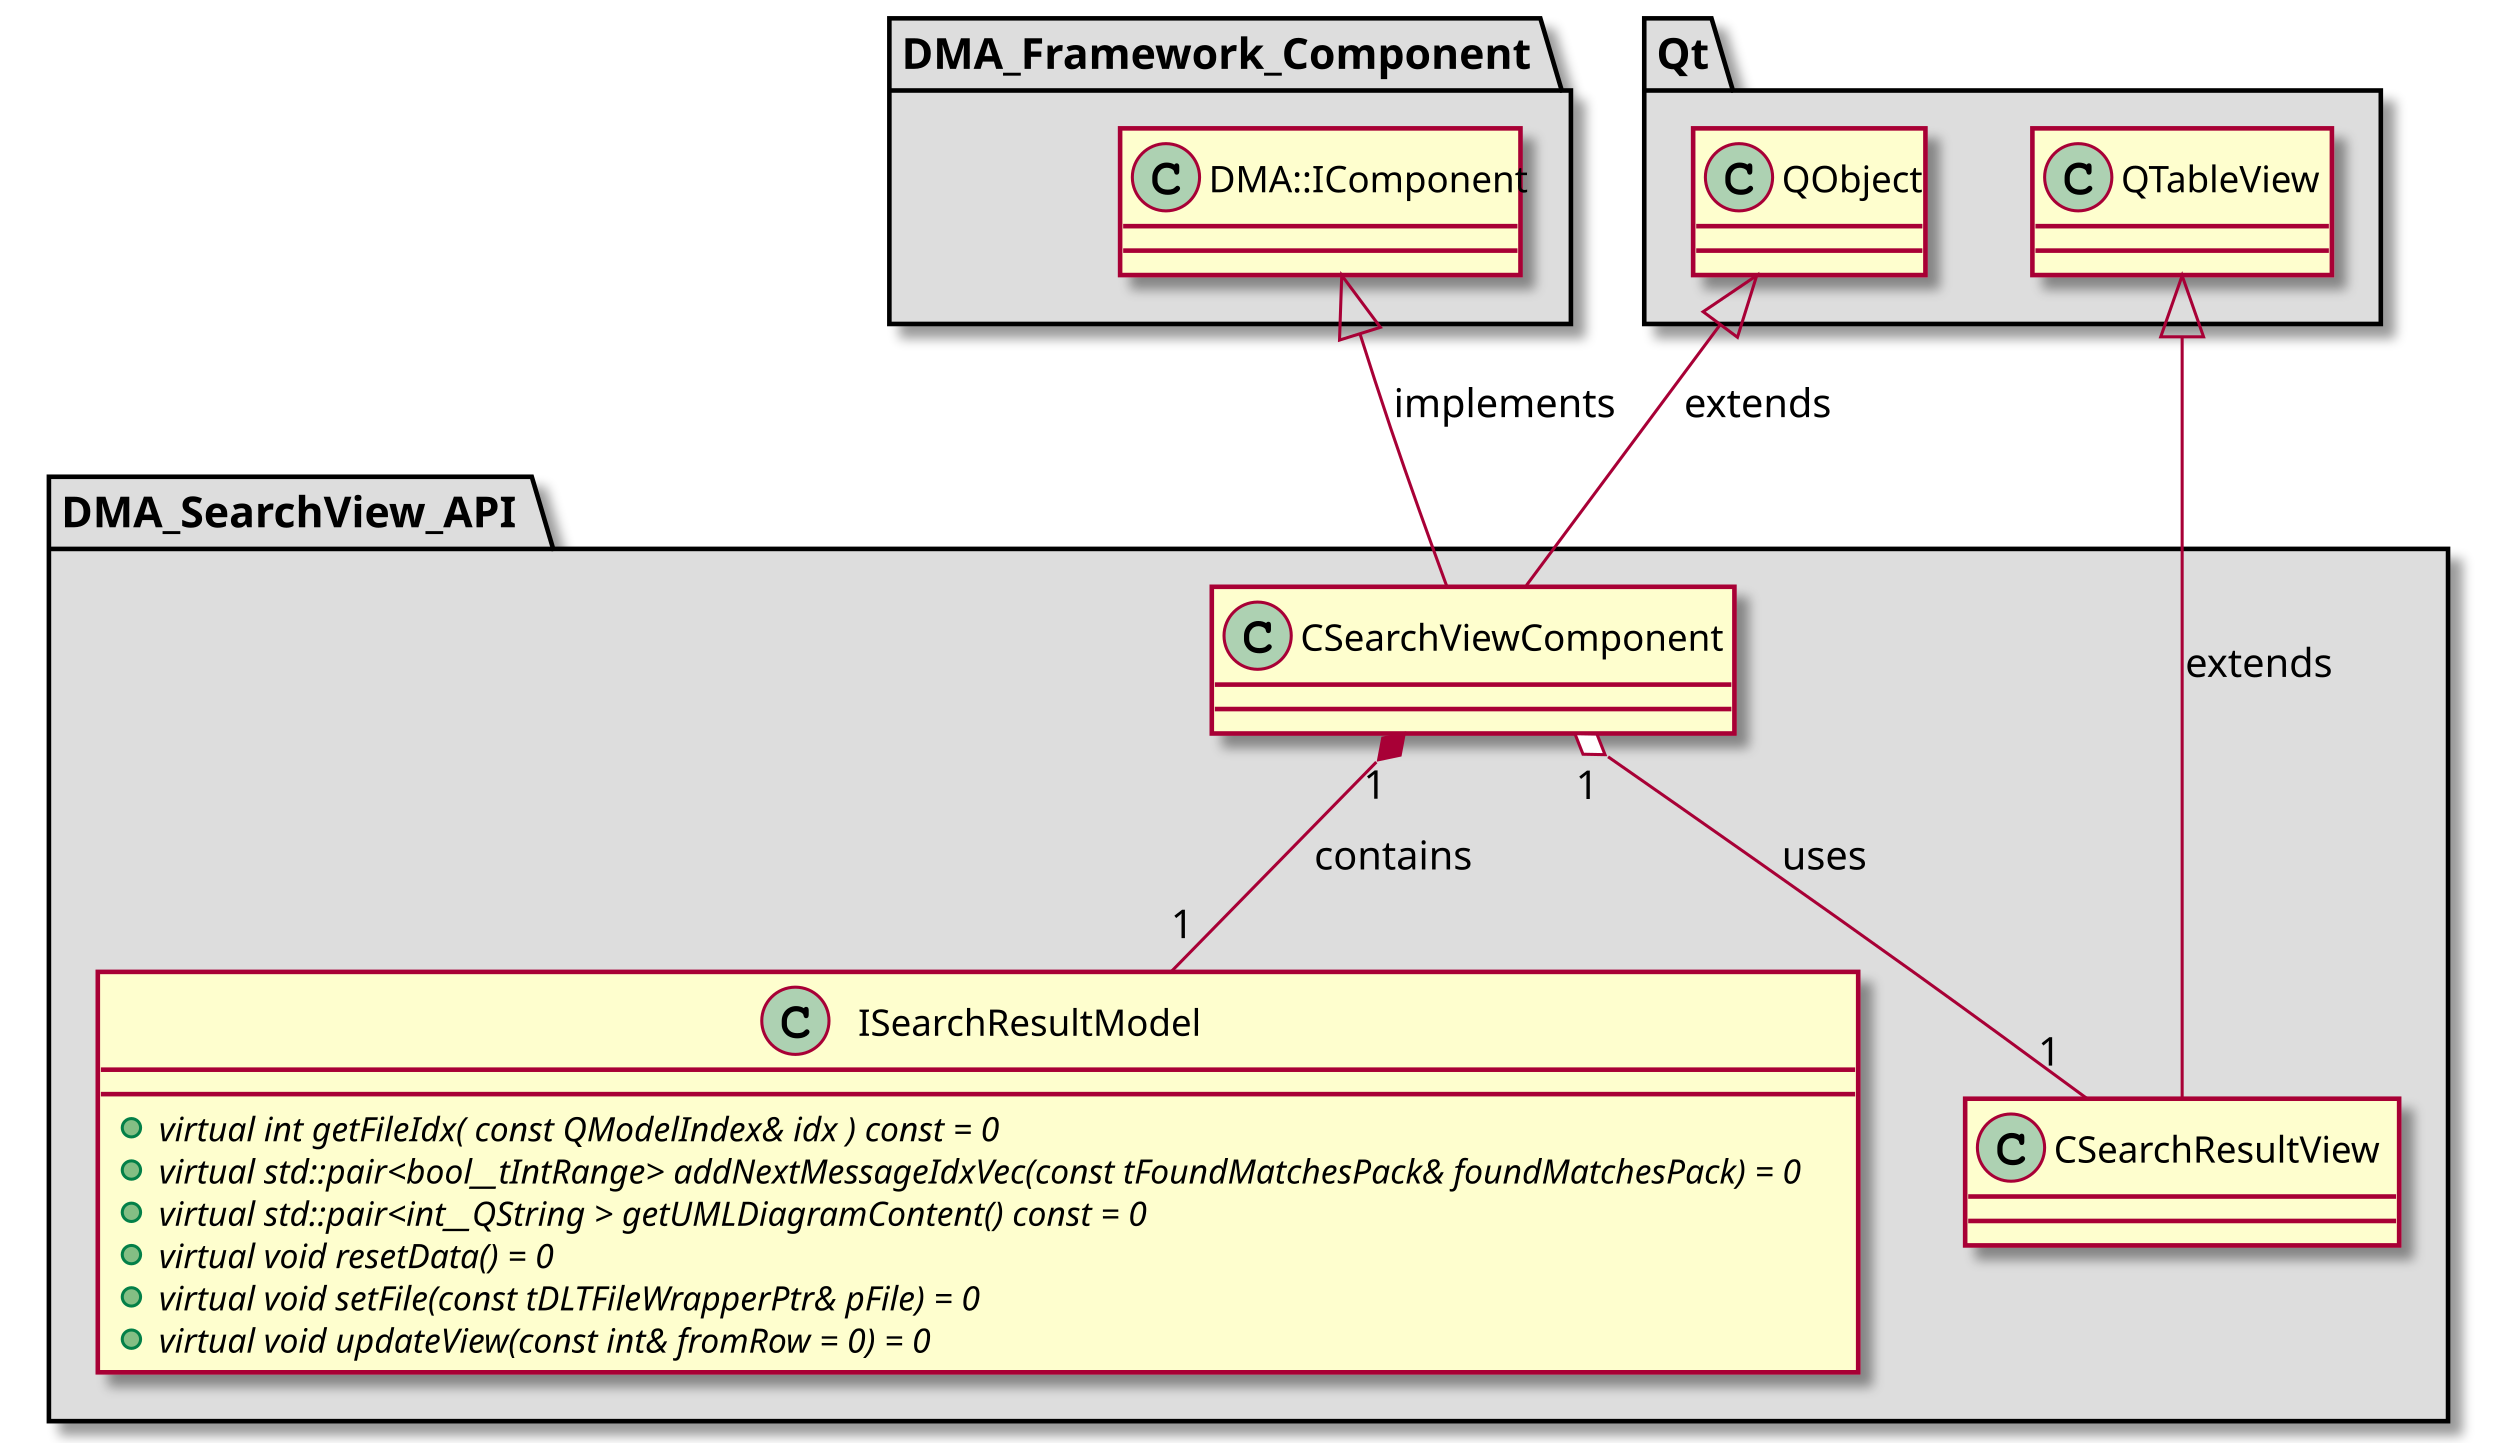
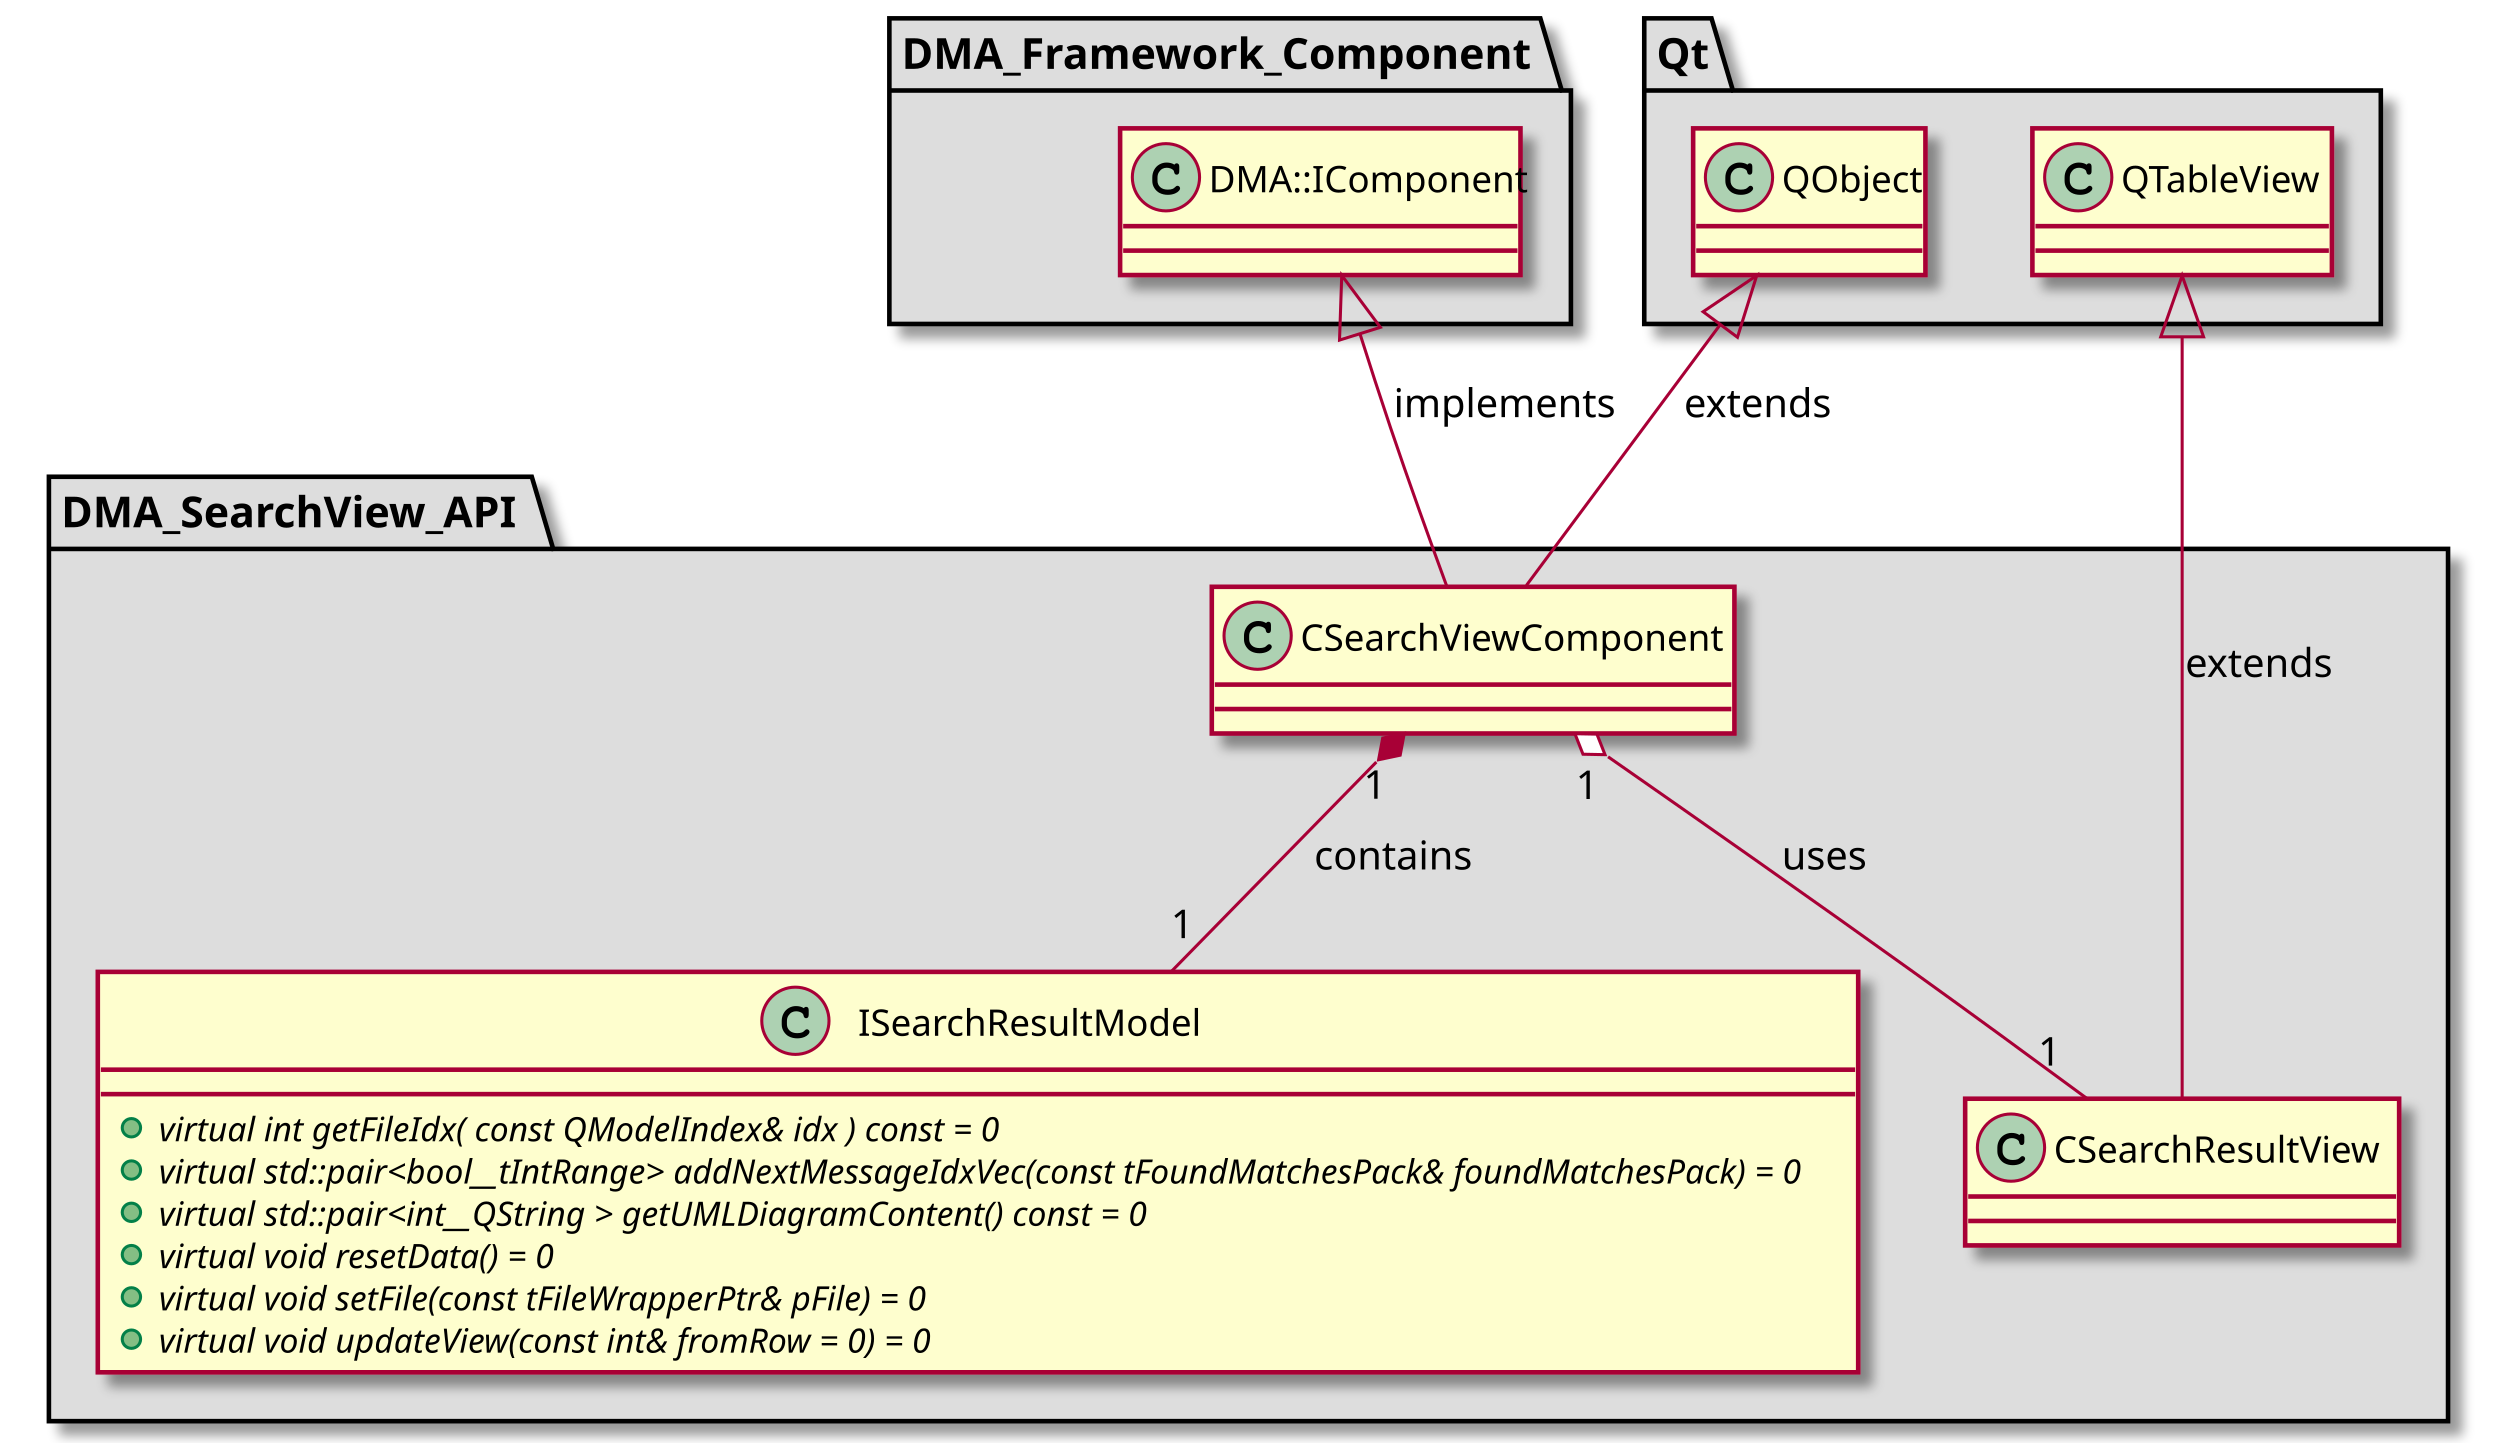
<svg xmlns="http://www.w3.org/2000/svg" contentScriptType="application/ecmascript" contentStyleType="text/css" height="472px" preserveAspectRatio="none" style="width:818px;height:472px;background:#FEFEFE;" version="1.1" viewBox="0 0 818 472" width="818px" zoomAndPan="magnify">
  <defs>
-     <filter height="300%" id="f110l96rxs7wcw" width="300%" x="-1" y="-1">
+     <filter height="300%" id="f1aoierg5h3fva" width="300%" x="-1" y="-1">
      <feGaussianBlur result="blurOut" stdDeviation="2.0" />
      <feColorMatrix in="blurOut" result="blurOut2" type="matrix" values="0 0 0 0 0 0 0 0 0 0 0 0 0 0 0 0 0 0 .4 0" />
      <feOffset dx="4.0" dy="4.0" in="blurOut2" result="blurOut3" />
      <feBlend in="SourceGraphic" in2="blurOut3" mode="normal" />
    </filter>
  </defs>
  <g>
-     <polygon fill="#DDDDDD" filter="url(#f110l96rxs7wcw)" points="291,6,504,6,511,29.609,514,29.609,514,106,291,106,291,6" style="stroke:#000000;stroke-width:1.5;" />
+     <polygon fill="#DDDDDD" filter="url(#f1aoierg5h3fva)" points="291,6,504,6,511,29.609,514,29.609,514,106,291,106,291,6" style="stroke:#000000;stroke-width:1.5;" />
    <line style="stroke:#000000;stroke-width:1.5;" x1="291" x2="511" y1="29.609" y2="29.609" />
    <text fill="#000000" font-family="sans-serif" font-size="14" font-weight="bold" lengthAdjust="spacingAndGlyphs" textLength="207" x="295" y="22.533">DMA_Framework_Component</text>
-     <polygon fill="#DDDDDD" filter="url(#f110l96rxs7wcw)" points="16,156,174,156,181,179.609,801,179.609,801,465,16,465,16,156" style="stroke:#000000;stroke-width:1.5;" />
+     <polygon fill="#DDDDDD" filter="url(#f1aoierg5h3fva)" points="16,156,174,156,181,179.609,801,179.609,801,465,16,465,16,156" style="stroke:#000000;stroke-width:1.5;" />
    <line style="stroke:#000000;stroke-width:1.5;" x1="16" x2="181" y1="179.609" y2="179.609" />
    <text fill="#000000" font-family="sans-serif" font-size="14" font-weight="bold" lengthAdjust="spacingAndGlyphs" textLength="152" x="20" y="172.533">DMA_SearchView_API</text>
-     <polygon fill="#DDDDDD" filter="url(#f110l96rxs7wcw)" points="538,6,560,6,567,29.609,779,29.609,779,106,538,106,538,6" style="stroke:#000000;stroke-width:1.5;" />
+     <polygon fill="#DDDDDD" filter="url(#f1aoierg5h3fva)" points="538,6,560,6,567,29.609,779,29.609,779,106,538,106,538,6" style="stroke:#000000;stroke-width:1.5;" />
    <line style="stroke:#000000;stroke-width:1.5;" x1="538" x2="567" y1="29.609" y2="29.609" />
    <text fill="#000000" font-family="sans-serif" font-size="14" font-weight="bold" lengthAdjust="spacingAndGlyphs" textLength="16" x="542" y="22.533">Qt</text>
-     <rect codeLine="8" fill="#FEFECE" filter="url(#f110l96rxs7wcw)" height="48" id="DMA::IComponent" style="stroke:#A80036;stroke-width:1.5;" width="131" x="366.5" y="42" />
+     <rect codeLine="8" fill="#FEFECE" filter="url(#f1aoierg5h3fva)" height="48" id="DMA::IComponent" style="stroke:#A80036;stroke-width:1.5;" width="131" x="366.5" y="42" />
    <ellipse cx="381.5" cy="58" fill="#ADD1B2" rx="11" ry="11" style="stroke:#A80036;stroke-width:1.0;" />
    <path d="M384.266,53.875 Q384.422,53.656 384.609,53.547 Q384.797,53.438 385.016,53.438 Q385.391,53.438 385.625,53.695 Q385.859,53.953 385.859,54.562 L385.859,56.016 Q385.859,56.625 385.625,56.891 Q385.391,57.156 385.016,57.156 Q384.672,57.156 384.469,56.953 Q384.266,56.766 384.156,56.25 Q384.109,55.891 383.922,55.703 Q383.594,55.328 382.984,55.109 Q382.375,54.891 381.75,54.891 Q380.984,54.891 380.352,55.219 Q379.719,55.547 379.227,56.297 Q378.734,57.047 378.734,58.078 L378.734,59.172 Q378.734,60.406 379.625,61.227 Q380.516,62.047 382.109,62.047 Q383.047,62.047 383.703,61.797 Q384.094,61.641 384.516,61.203 Q384.781,60.938 384.93,60.859 Q385.078,60.781 385.281,60.781 Q385.609,60.781 385.867,61.039 Q386.125,61.297 386.125,61.641 Q386.125,61.984 385.781,62.391 Q385.281,62.969 384.484,63.297 Q383.406,63.75 382.109,63.75 Q380.594,63.75 379.391,63.125 Q378.406,62.625 377.719,61.555 Q377.031,60.484 377.031,59.203 L377.031,58.047 Q377.031,56.719 377.648,55.57 Q378.266,54.422 379.359,53.805 Q380.453,53.188 381.688,53.188 Q382.422,53.188 383.07,53.352 Q383.719,53.516 384.266,53.875 Z " fill="#000000" />
    <text fill="#000000" font-family="sans-serif" font-size="12" lengthAdjust="spacingAndGlyphs" textLength="99" x="395.5" y="62.91">DMA::IComponent</text>
    <line style="stroke:#A80036;stroke-width:1.5;" x1="367.5" x2="496.5" y1="74" y2="74" />
    <line style="stroke:#A80036;stroke-width:1.5;" x1="367.5" x2="496.5" y1="82" y2="82" />
-     <rect codeLine="17" fill="#FEFECE" filter="url(#f110l96rxs7wcw)" height="48" id="CSearchResultView" style="stroke:#A80036;stroke-width:1.5;" width="142" x="643" y="359.5" />
+     <rect codeLine="17" fill="#FEFECE" filter="url(#f1aoierg5h3fva)" height="48" id="CSearchResultView" style="stroke:#A80036;stroke-width:1.5;" width="142" x="643" y="359.5" />
    <ellipse cx="658" cy="375.5" fill="#ADD1B2" rx="11" ry="11" style="stroke:#A80036;stroke-width:1.0;" />
    <path d="M660.766,371.375 Q660.922,371.156 661.109,371.047 Q661.297,370.938 661.516,370.938 Q661.891,370.938 662.125,371.195 Q662.359,371.453 662.359,372.062 L662.359,373.516 Q662.359,374.125 662.125,374.391 Q661.891,374.656 661.516,374.656 Q661.172,374.656 660.969,374.453 Q660.766,374.266 660.656,373.75 Q660.609,373.391 660.422,373.203 Q660.094,372.828 659.484,372.609 Q658.875,372.391 658.25,372.391 Q657.484,372.391 656.852,372.719 Q656.219,373.047 655.727,373.797 Q655.234,374.547 655.234,375.578 L655.234,376.672 Q655.234,377.906 656.125,378.727 Q657.016,379.547 658.609,379.547 Q659.547,379.547 660.203,379.297 Q660.594,379.141 661.016,378.703 Q661.281,378.438 661.43,378.359 Q661.578,378.281 661.781,378.281 Q662.109,378.281 662.367,378.539 Q662.625,378.797 662.625,379.141 Q662.625,379.484 662.281,379.891 Q661.781,380.469 660.984,380.797 Q659.906,381.25 658.609,381.25 Q657.094,381.25 655.891,380.625 Q654.906,380.125 654.219,379.055 Q653.531,377.984 653.531,376.703 L653.531,375.547 Q653.531,374.219 654.148,373.07 Q654.766,371.922 655.859,371.305 Q656.953,370.688 658.188,370.688 Q658.922,370.688 659.57,370.852 Q660.219,371.016 660.766,371.375 Z " fill="#000000" />
    <text fill="#000000" font-family="sans-serif" font-size="12" lengthAdjust="spacingAndGlyphs" textLength="110" x="672" y="380.41">CSearchResultView</text>
    <line style="stroke:#A80036;stroke-width:1.5;" x1="644" x2="784" y1="391.5" y2="391.5" />
    <line style="stroke:#A80036;stroke-width:1.5;" x1="644" x2="784" y1="399.5" y2="399.5" />
-     <rect codeLine="21" fill="#FEFECE" filter="url(#f110l96rxs7wcw)" height="48" id="CSearchViewComponent" style="stroke:#A80036;stroke-width:1.5;" width="171" x="396.5" y="192" />
+     <rect codeLine="21" fill="#FEFECE" filter="url(#f1aoierg5h3fva)" height="48" id="CSearchViewComponent" style="stroke:#A80036;stroke-width:1.5;" width="171" x="396.5" y="192" />
    <ellipse cx="411.5" cy="208" fill="#ADD1B2" rx="11" ry="11" style="stroke:#A80036;stroke-width:1.0;" />
    <path d="M414.266,203.875 Q414.422,203.656 414.609,203.547 Q414.797,203.438 415.016,203.438 Q415.391,203.438 415.625,203.695 Q415.859,203.953 415.859,204.562 L415.859,206.016 Q415.859,206.625 415.625,206.891 Q415.391,207.156 415.016,207.156 Q414.672,207.156 414.469,206.953 Q414.266,206.766 414.156,206.25 Q414.109,205.891 413.922,205.703 Q413.594,205.328 412.984,205.109 Q412.375,204.891 411.75,204.891 Q410.984,204.891 410.352,205.219 Q409.719,205.547 409.227,206.297 Q408.734,207.047 408.734,208.078 L408.734,209.172 Q408.734,210.406 409.625,211.227 Q410.516,212.047 412.109,212.047 Q413.047,212.047 413.703,211.797 Q414.094,211.641 414.516,211.203 Q414.781,210.938 414.93,210.859 Q415.078,210.781 415.281,210.781 Q415.609,210.781 415.867,211.039 Q416.125,211.297 416.125,211.641 Q416.125,211.984 415.781,212.391 Q415.281,212.969 414.484,213.297 Q413.406,213.75 412.109,213.75 Q410.594,213.75 409.391,213.125 Q408.406,212.625 407.719,211.555 Q407.031,210.484 407.031,209.203 L407.031,208.047 Q407.031,206.719 407.648,205.57 Q408.266,204.422 409.359,203.805 Q410.453,203.188 411.688,203.188 Q412.422,203.188 413.07,203.352 Q413.719,203.516 414.266,203.875 Z " fill="#000000" />
    <text fill="#000000" font-family="sans-serif" font-size="12" lengthAdjust="spacingAndGlyphs" textLength="139" x="425.5" y="212.91">CSearchViewComponent</text>
    <line style="stroke:#A80036;stroke-width:1.5;" x1="397.5" x2="566.5" y1="224" y2="224" />
    <line style="stroke:#A80036;stroke-width:1.5;" x1="397.5" x2="566.5" y1="232" y2="232" />
-     <rect codeLine="25" fill="#FEFECE" filter="url(#f110l96rxs7wcw)" height="131.016" id="ISearchResultModel" style="stroke:#A80036;stroke-width:1.5;" width="576" x="32" y="318" />
+     <rect codeLine="25" fill="#FEFECE" filter="url(#f1aoierg5h3fva)" height="131.016" id="ISearchResultModel" style="stroke:#A80036;stroke-width:1.5;" width="576" x="32" y="318" />
    <ellipse cx="260.25" cy="334" fill="#ADD1B2" rx="11" ry="11" style="stroke:#A80036;stroke-width:1.0;" />
    <path d="M263.016,329.875 Q263.172,329.656 263.359,329.547 Q263.547,329.438 263.766,329.438 Q264.141,329.438 264.375,329.695 Q264.609,329.953 264.609,330.562 L264.609,332.016 Q264.609,332.625 264.375,332.891 Q264.141,333.156 263.766,333.156 Q263.422,333.156 263.219,332.953 Q263.016,332.766 262.906,332.25 Q262.859,331.891 262.672,331.703 Q262.344,331.328 261.734,331.109 Q261.125,330.891 260.5,330.891 Q259.734,330.891 259.102,331.219 Q258.469,331.547 257.977,332.297 Q257.484,333.047 257.484,334.078 L257.484,335.172 Q257.484,336.406 258.375,337.227 Q259.266,338.047 260.859,338.047 Q261.797,338.047 262.453,337.797 Q262.844,337.641 263.266,337.203 Q263.531,336.938 263.68,336.859 Q263.828,336.781 264.031,336.781 Q264.359,336.781 264.617,337.039 Q264.875,337.297 264.875,337.641 Q264.875,337.984 264.531,338.391 Q264.031,338.969 263.234,339.297 Q262.156,339.75 260.859,339.75 Q259.344,339.75 258.141,339.125 Q257.156,338.625 256.469,337.555 Q255.781,336.484 255.781,335.203 L255.781,334.047 Q255.781,332.719 256.398,331.57 Q257.016,330.422 258.109,329.805 Q259.203,329.188 260.438,329.188 Q261.172,329.188 261.82,329.352 Q262.469,329.516 263.016,329.875 Z " fill="#000000" />
    <text fill="#000000" font-family="sans-serif" font-size="12" lengthAdjust="spacingAndGlyphs" textLength="111" x="280.75" y="338.91">ISearchResultModel</text>
    <line style="stroke:#A80036;stroke-width:1.5;" x1="33" x2="607" y1="350" y2="350" />
    <line style="stroke:#A80036;stroke-width:1.5;" x1="33" x2="607" y1="358" y2="358" />
    <ellipse cx="43" cy="369" fill="#84BE84" rx="3" ry="3" style="stroke:#038048;stroke-width:1.0;" />
    <text fill="#000000" font-family="sans-serif" font-size="11" font-style="italic" lengthAdjust="spacingAndGlyphs" textLength="280" x="52" y="373.419">virtual int getFileIdx( const QModelIndex&amp; idx ) const = 0</text>
    <ellipse cx="43" cy="382.836" fill="#84BE84" rx="3" ry="3" style="stroke:#038048;stroke-width:1.0;" />
    <text fill="#000000" font-family="sans-serif" font-size="11" font-style="italic" lengthAdjust="spacingAndGlyphs" textLength="550" x="52" y="387.255">virtual std::pair&lt;bool__tIntRange&gt; addNextMessageIdxVec(const tFoundMatchesPack&amp; foundMatchesPack) = 0</text>
    <ellipse cx="43" cy="396.672" fill="#84BE84" rx="3" ry="3" style="stroke:#038048;stroke-width:1.0;" />
    <text fill="#000000" font-family="sans-serif" font-size="11" font-style="italic" lengthAdjust="spacingAndGlyphs" textLength="326" x="52" y="401.091">virtual std::pair&lt;int__QString &gt; getUMLDiagramContent() const = 0</text>
    <ellipse cx="43" cy="410.508" fill="#84BE84" rx="3" ry="3" style="stroke:#038048;stroke-width:1.0;" />
    <text fill="#000000" font-family="sans-serif" font-size="11" font-style="italic" lengthAdjust="spacingAndGlyphs" textLength="130" x="52" y="414.927">virtual void resetData() = 0</text>
    <ellipse cx="43" cy="424.344" fill="#84BE84" rx="3" ry="3" style="stroke:#038048;stroke-width:1.0;" />
-     <text fill="#000000" font-family="sans-serif" font-size="11" font-style="italic" lengthAdjust="spacingAndGlyphs" textLength="281" x="52" y="428.763">virtual void setFile(const tDLTFileWrapperPtr&amp; pFile) = 0</text>
+     <text fill="#000000" font-family="sans-serif" font-size="11" font-style="italic" lengthAdjust="spacingAndGlyphs" textLength="260" x="52" y="428.763">virtual void setFile(const tFileWrapperPtr&amp; pFile) = 0</text>
    <ellipse cx="43" cy="438.18" fill="#84BE84" rx="3" ry="3" style="stroke:#038048;stroke-width:1.0;" />
    <text fill="#000000" font-family="sans-serif" font-size="11" font-style="italic" lengthAdjust="spacingAndGlyphs" textLength="251" x="52" y="442.599">virtual void updateView(const int&amp; fromRow = 0) = 0</text>
-     <rect codeLine="40" fill="#FEFECE" filter="url(#f110l96rxs7wcw)" height="48" id="QObject" style="stroke:#A80036;stroke-width:1.5;" width="76" x="554" y="42" />
+     <rect codeLine="40" fill="#FEFECE" filter="url(#f1aoierg5h3fva)" height="48" id="QObject" style="stroke:#A80036;stroke-width:1.5;" width="76" x="554" y="42" />
    <ellipse cx="569" cy="58" fill="#ADD1B2" rx="11" ry="11" style="stroke:#A80036;stroke-width:1.0;" />
    <path d="M571.766,53.875 Q571.922,53.656 572.109,53.547 Q572.297,53.438 572.516,53.438 Q572.891,53.438 573.125,53.695 Q573.359,53.953 573.359,54.562 L573.359,56.016 Q573.359,56.625 573.125,56.891 Q572.891,57.156 572.516,57.156 Q572.172,57.156 571.969,56.953 Q571.766,56.766 571.656,56.25 Q571.609,55.891 571.422,55.703 Q571.094,55.328 570.484,55.109 Q569.875,54.891 569.25,54.891 Q568.484,54.891 567.852,55.219 Q567.219,55.547 566.727,56.297 Q566.234,57.047 566.234,58.078 L566.234,59.172 Q566.234,60.406 567.125,61.227 Q568.016,62.047 569.609,62.047 Q570.547,62.047 571.203,61.797 Q571.594,61.641 572.016,61.203 Q572.281,60.938 572.43,60.859 Q572.578,60.781 572.781,60.781 Q573.109,60.781 573.367,61.039 Q573.625,61.297 573.625,61.641 Q573.625,61.984 573.281,62.391 Q572.781,62.969 571.984,63.297 Q570.906,63.75 569.609,63.75 Q568.094,63.75 566.891,63.125 Q565.906,62.625 565.219,61.555 Q564.531,60.484 564.531,59.203 L564.531,58.047 Q564.531,56.719 565.148,55.57 Q565.766,54.422 566.859,53.805 Q567.953,53.188 569.188,53.188 Q569.922,53.188 570.57,53.352 Q571.219,53.516 571.766,53.875 Z " fill="#000000" />
    <text fill="#000000" font-family="sans-serif" font-size="12" lengthAdjust="spacingAndGlyphs" textLength="44" x="583" y="62.91">QObject</text>
    <line style="stroke:#A80036;stroke-width:1.5;" x1="555" x2="629" y1="74" y2="74" />
    <line style="stroke:#A80036;stroke-width:1.5;" x1="555" x2="629" y1="82" y2="82" />
-     <rect codeLine="44" fill="#FEFECE" filter="url(#f110l96rxs7wcw)" height="48" id="QTableView" style="stroke:#A80036;stroke-width:1.5;" width="98" x="665" y="42" />
+     <rect codeLine="44" fill="#FEFECE" filter="url(#f1aoierg5h3fva)" height="48" id="QTableView" style="stroke:#A80036;stroke-width:1.5;" width="98" x="665" y="42" />
    <ellipse cx="680" cy="58" fill="#ADD1B2" rx="11" ry="11" style="stroke:#A80036;stroke-width:1.0;" />
    <path d="M682.766,53.875 Q682.922,53.656 683.109,53.547 Q683.297,53.438 683.516,53.438 Q683.891,53.438 684.125,53.695 Q684.359,53.953 684.359,54.562 L684.359,56.016 Q684.359,56.625 684.125,56.891 Q683.891,57.156 683.516,57.156 Q683.172,57.156 682.969,56.953 Q682.766,56.766 682.656,56.25 Q682.609,55.891 682.422,55.703 Q682.094,55.328 681.484,55.109 Q680.875,54.891 680.25,54.891 Q679.484,54.891 678.852,55.219 Q678.219,55.547 677.727,56.297 Q677.234,57.047 677.234,58.078 L677.234,59.172 Q677.234,60.406 678.125,61.227 Q679.016,62.047 680.609,62.047 Q681.547,62.047 682.203,61.797 Q682.594,61.641 683.016,61.203 Q683.281,60.938 683.43,60.859 Q683.578,60.781 683.781,60.781 Q684.109,60.781 684.367,61.039 Q684.625,61.297 684.625,61.641 Q684.625,61.984 684.281,62.391 Q683.781,62.969 682.984,63.297 Q681.906,63.75 680.609,63.75 Q679.094,63.75 677.891,63.125 Q676.906,62.625 676.219,61.555 Q675.531,60.484 675.531,59.203 L675.531,58.047 Q675.531,56.719 676.148,55.57 Q676.766,54.422 677.859,53.805 Q678.953,53.188 680.188,53.188 Q680.922,53.188 681.57,53.352 Q682.219,53.516 682.766,53.875 Z " fill="#000000" />
    <text fill="#000000" font-family="sans-serif" font-size="12" lengthAdjust="spacingAndGlyphs" textLength="66" x="694" y="62.91">QTableView</text>
    <line style="stroke:#A80036;stroke-width:1.5;" x1="666" x2="762" y1="74" y2="74" />
    <line style="stroke:#A80036;stroke-width:1.5;" x1="666" x2="762" y1="82" y2="82" />
    <path codeLine="51" d="M714,110.247 C714,177.962 714,306.7 714,359.267 " fill="none" id="QTableView-backto-CSearchResultView" style="stroke:#A80036;stroke-width:1.0;" />
    <polygon fill="none" points="707,110.2,714,90.199,721,110.199,707,110.2" style="stroke:#A80036;stroke-width:1.0;" />
    <text fill="#000000" font-family="sans-serif" font-size="13" lengthAdjust="spacingAndGlyphs" textLength="46" x="715" y="221.495">extends</text>
    <path codeLine="52" d="M445.044,109.411 C448.224,119.464 451.671,130.132 455,140 C460.884,157.44 467.942,177.002 473.366,191.774 " fill="none" id="DMA::IComponent-backto-CSearchViewComponent" style="stroke:#A80036;stroke-width:1.0;" />
    <polygon fill="none" points="438.291,111.269,439.015,90.092,451.656,107.098,438.291,111.269" style="stroke:#A80036;stroke-width:1.0;" />
    <text fill="#000000" font-family="sans-serif" font-size="13" lengthAdjust="spacingAndGlyphs" textLength="67" x="456" y="136.495">implements</text>
    <path codeLine="53" d="M562.861,106.205 C542.667,133.375 516.451,168.648 499.43,191.549 " fill="none" id="QObject-backto-CSearchViewComponent" style="stroke:#A80036;stroke-width:1.0;" />
    <polygon fill="none" points="557.264,102.001,574.813,90.125,568.5,110.353,557.264,102.001" style="stroke:#A80036;stroke-width:1.0;" />
    <text fill="#000000" font-family="sans-serif" font-size="13" lengthAdjust="spacingAndGlyphs" textLength="46" x="551" y="136.495">extends</text>
    <path codeLine="56" d="M526.165,247.622 C554.745,267.526 592.7,294.122 626,318 C644.934,331.577 665.989,346.997 682.755,359.355 " fill="none" id="CSearchViewComponent-backto-CSearchResultView" style="stroke:#A80036;stroke-width:1.0;" />
    <polygon fill="#FEFEFE" points="515.311,240.072,517.952,246.782,525.162,246.925,522.521,240.215,515.311,240.072" style="stroke:#A80036;stroke-width:1.0;" />
    <text fill="#000000" font-family="sans-serif" font-size="13" lengthAdjust="spacingAndGlyphs" textLength="28" x="583" y="284.495">uses</text>
    <text fill="#000000" font-family="sans-serif" font-size="13" lengthAdjust="spacingAndGlyphs" textLength="7" x="515.577" y="261.428">1</text>
    <text fill="#000000" font-family="sans-serif" font-size="13" lengthAdjust="spacingAndGlyphs" textLength="7" x="666.852" y="348.658">1</text>
    <path codeLine="57" d="M450.334,249.35 C431.226,268.871 406.2,294.437 383.192,317.943 " fill="none" id="CSearchViewComponent-backto-ISearchResultModel" style="stroke:#A80036;stroke-width:1.0;" />
    <polygon fill="#A80036" points="459.475,240.012,452.419,241.501,451.08,248.587,458.136,247.098,459.475,240.012" style="stroke:#A80036;stroke-width:1.0;" />
    <text fill="#000000" font-family="sans-serif" font-size="13" lengthAdjust="spacingAndGlyphs" textLength="49" x="430" y="284.495">contains</text>
    <text fill="#000000" font-family="sans-serif" font-size="13" lengthAdjust="spacingAndGlyphs" textLength="7" x="446.131" y="261.353">1</text>
    <text fill="#000000" font-family="sans-serif" font-size="13" lengthAdjust="spacingAndGlyphs" textLength="7" x="383.094" y="306.952">1</text>
  </g>
</svg>
